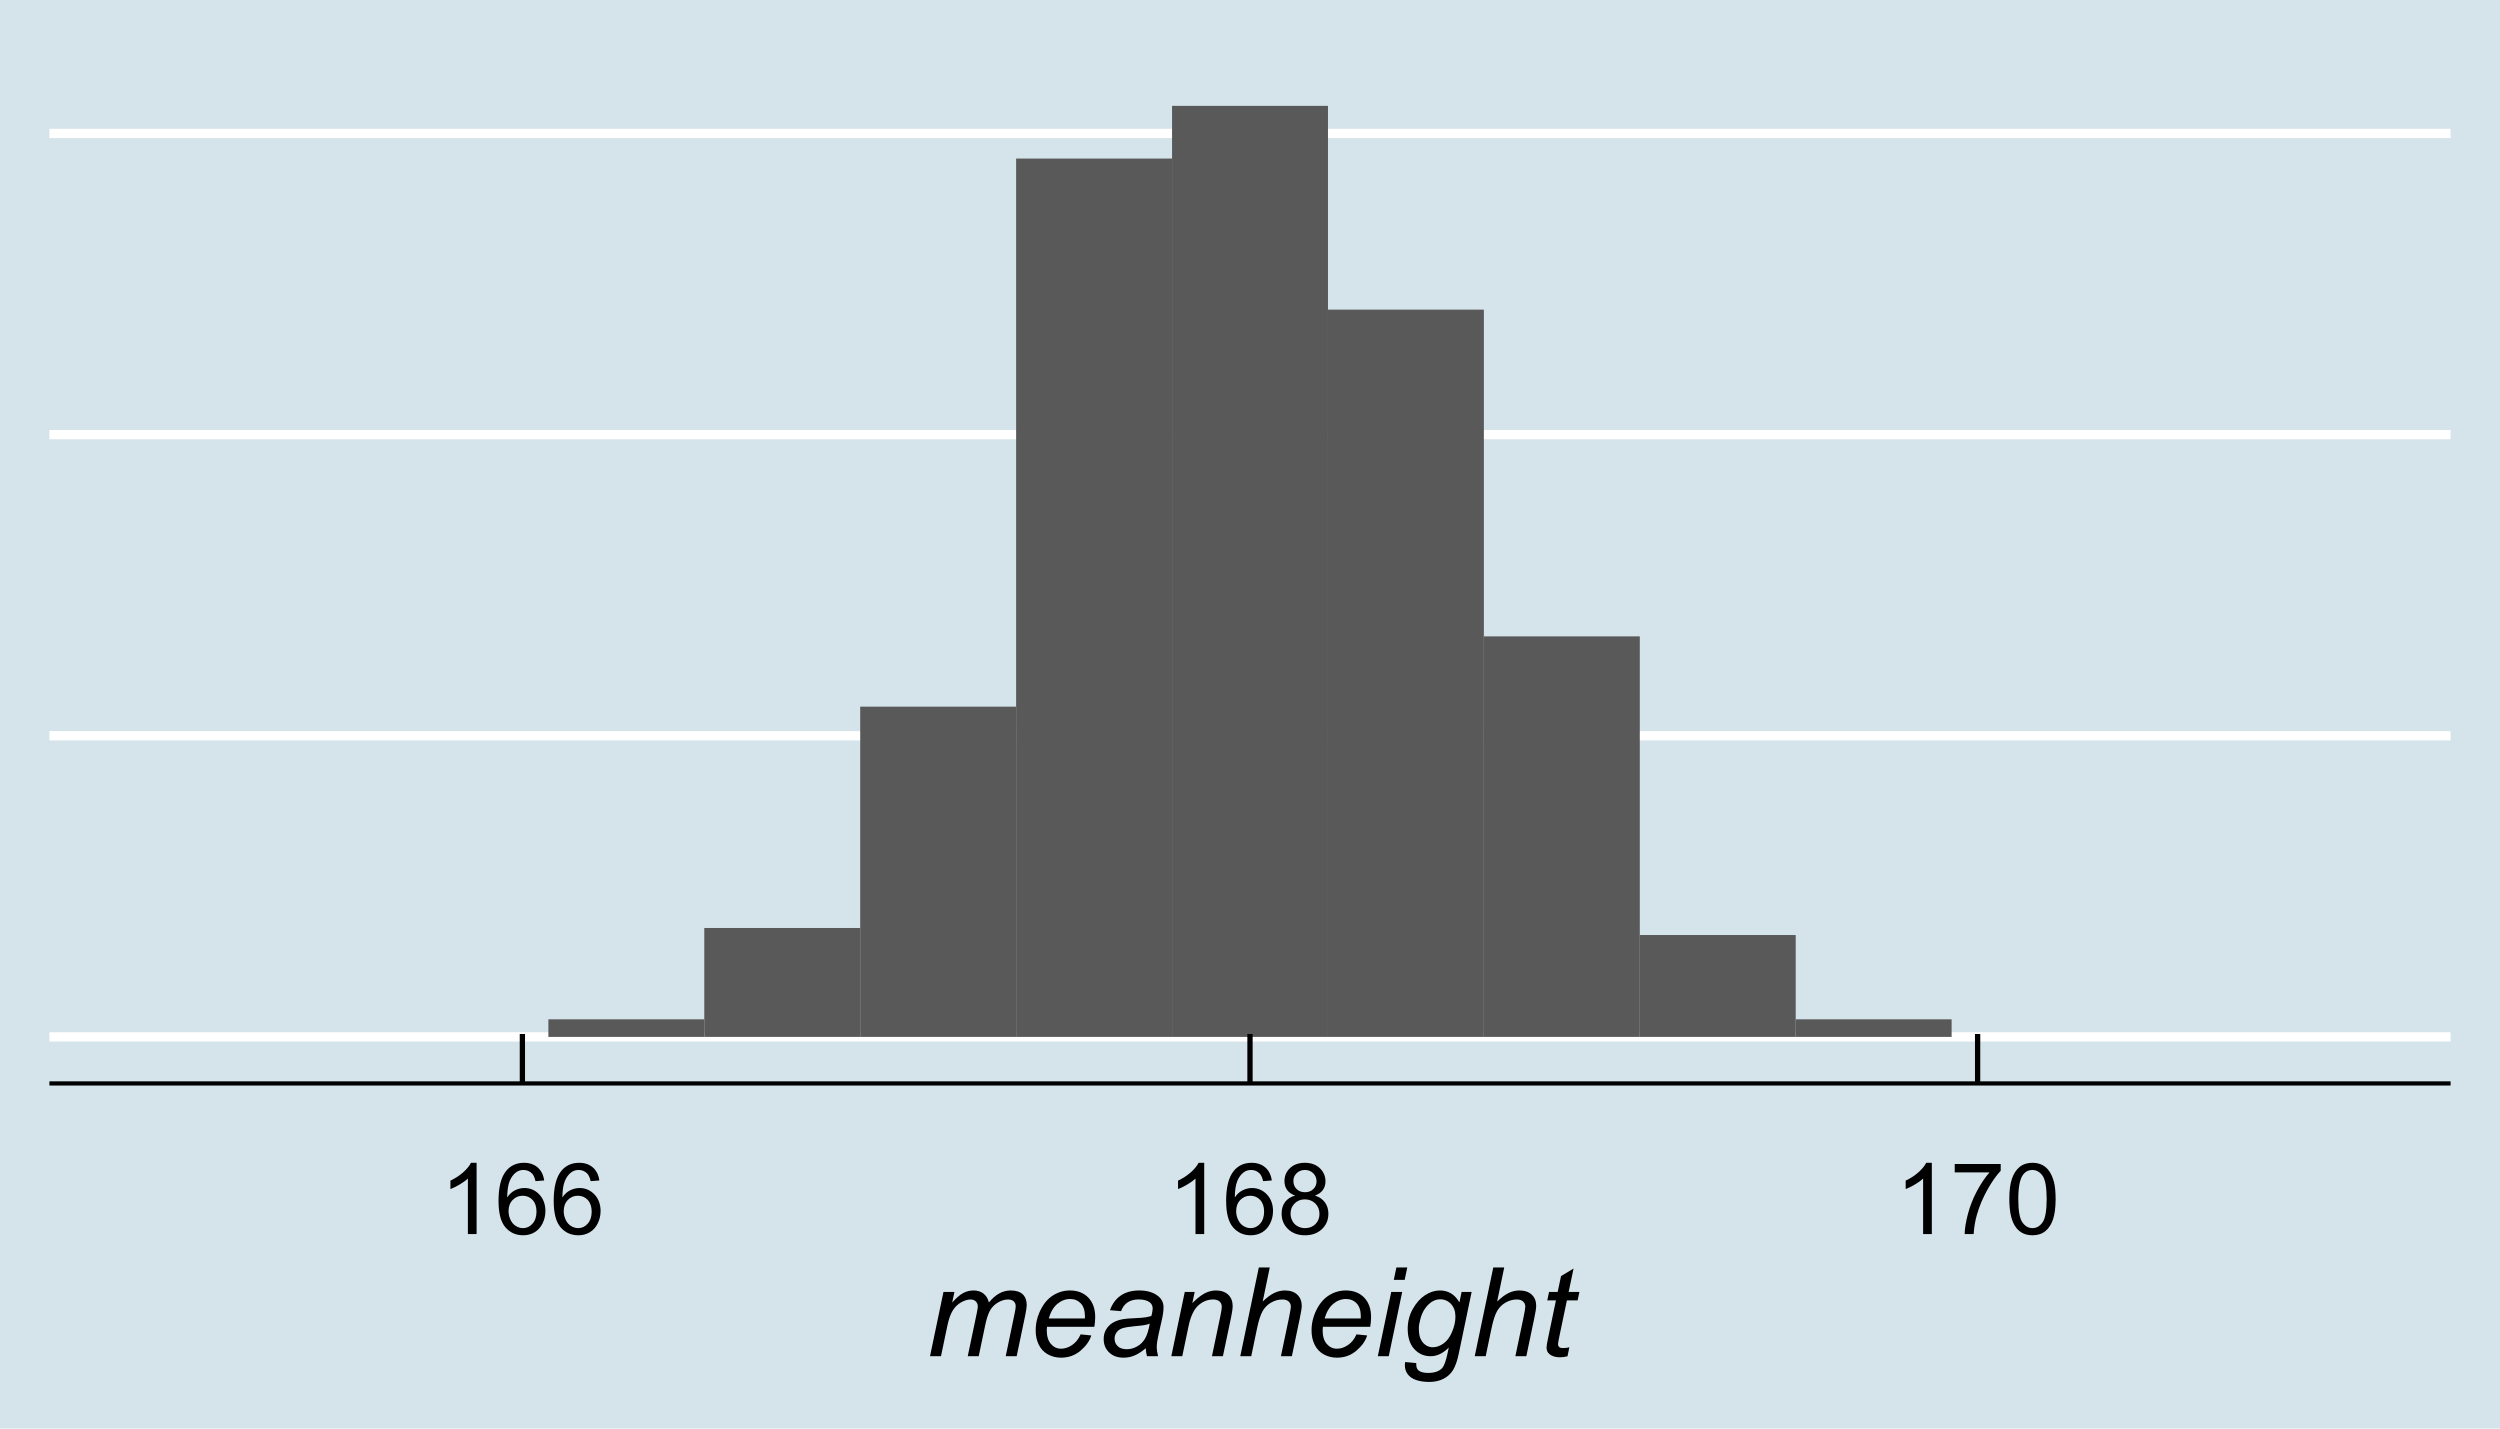
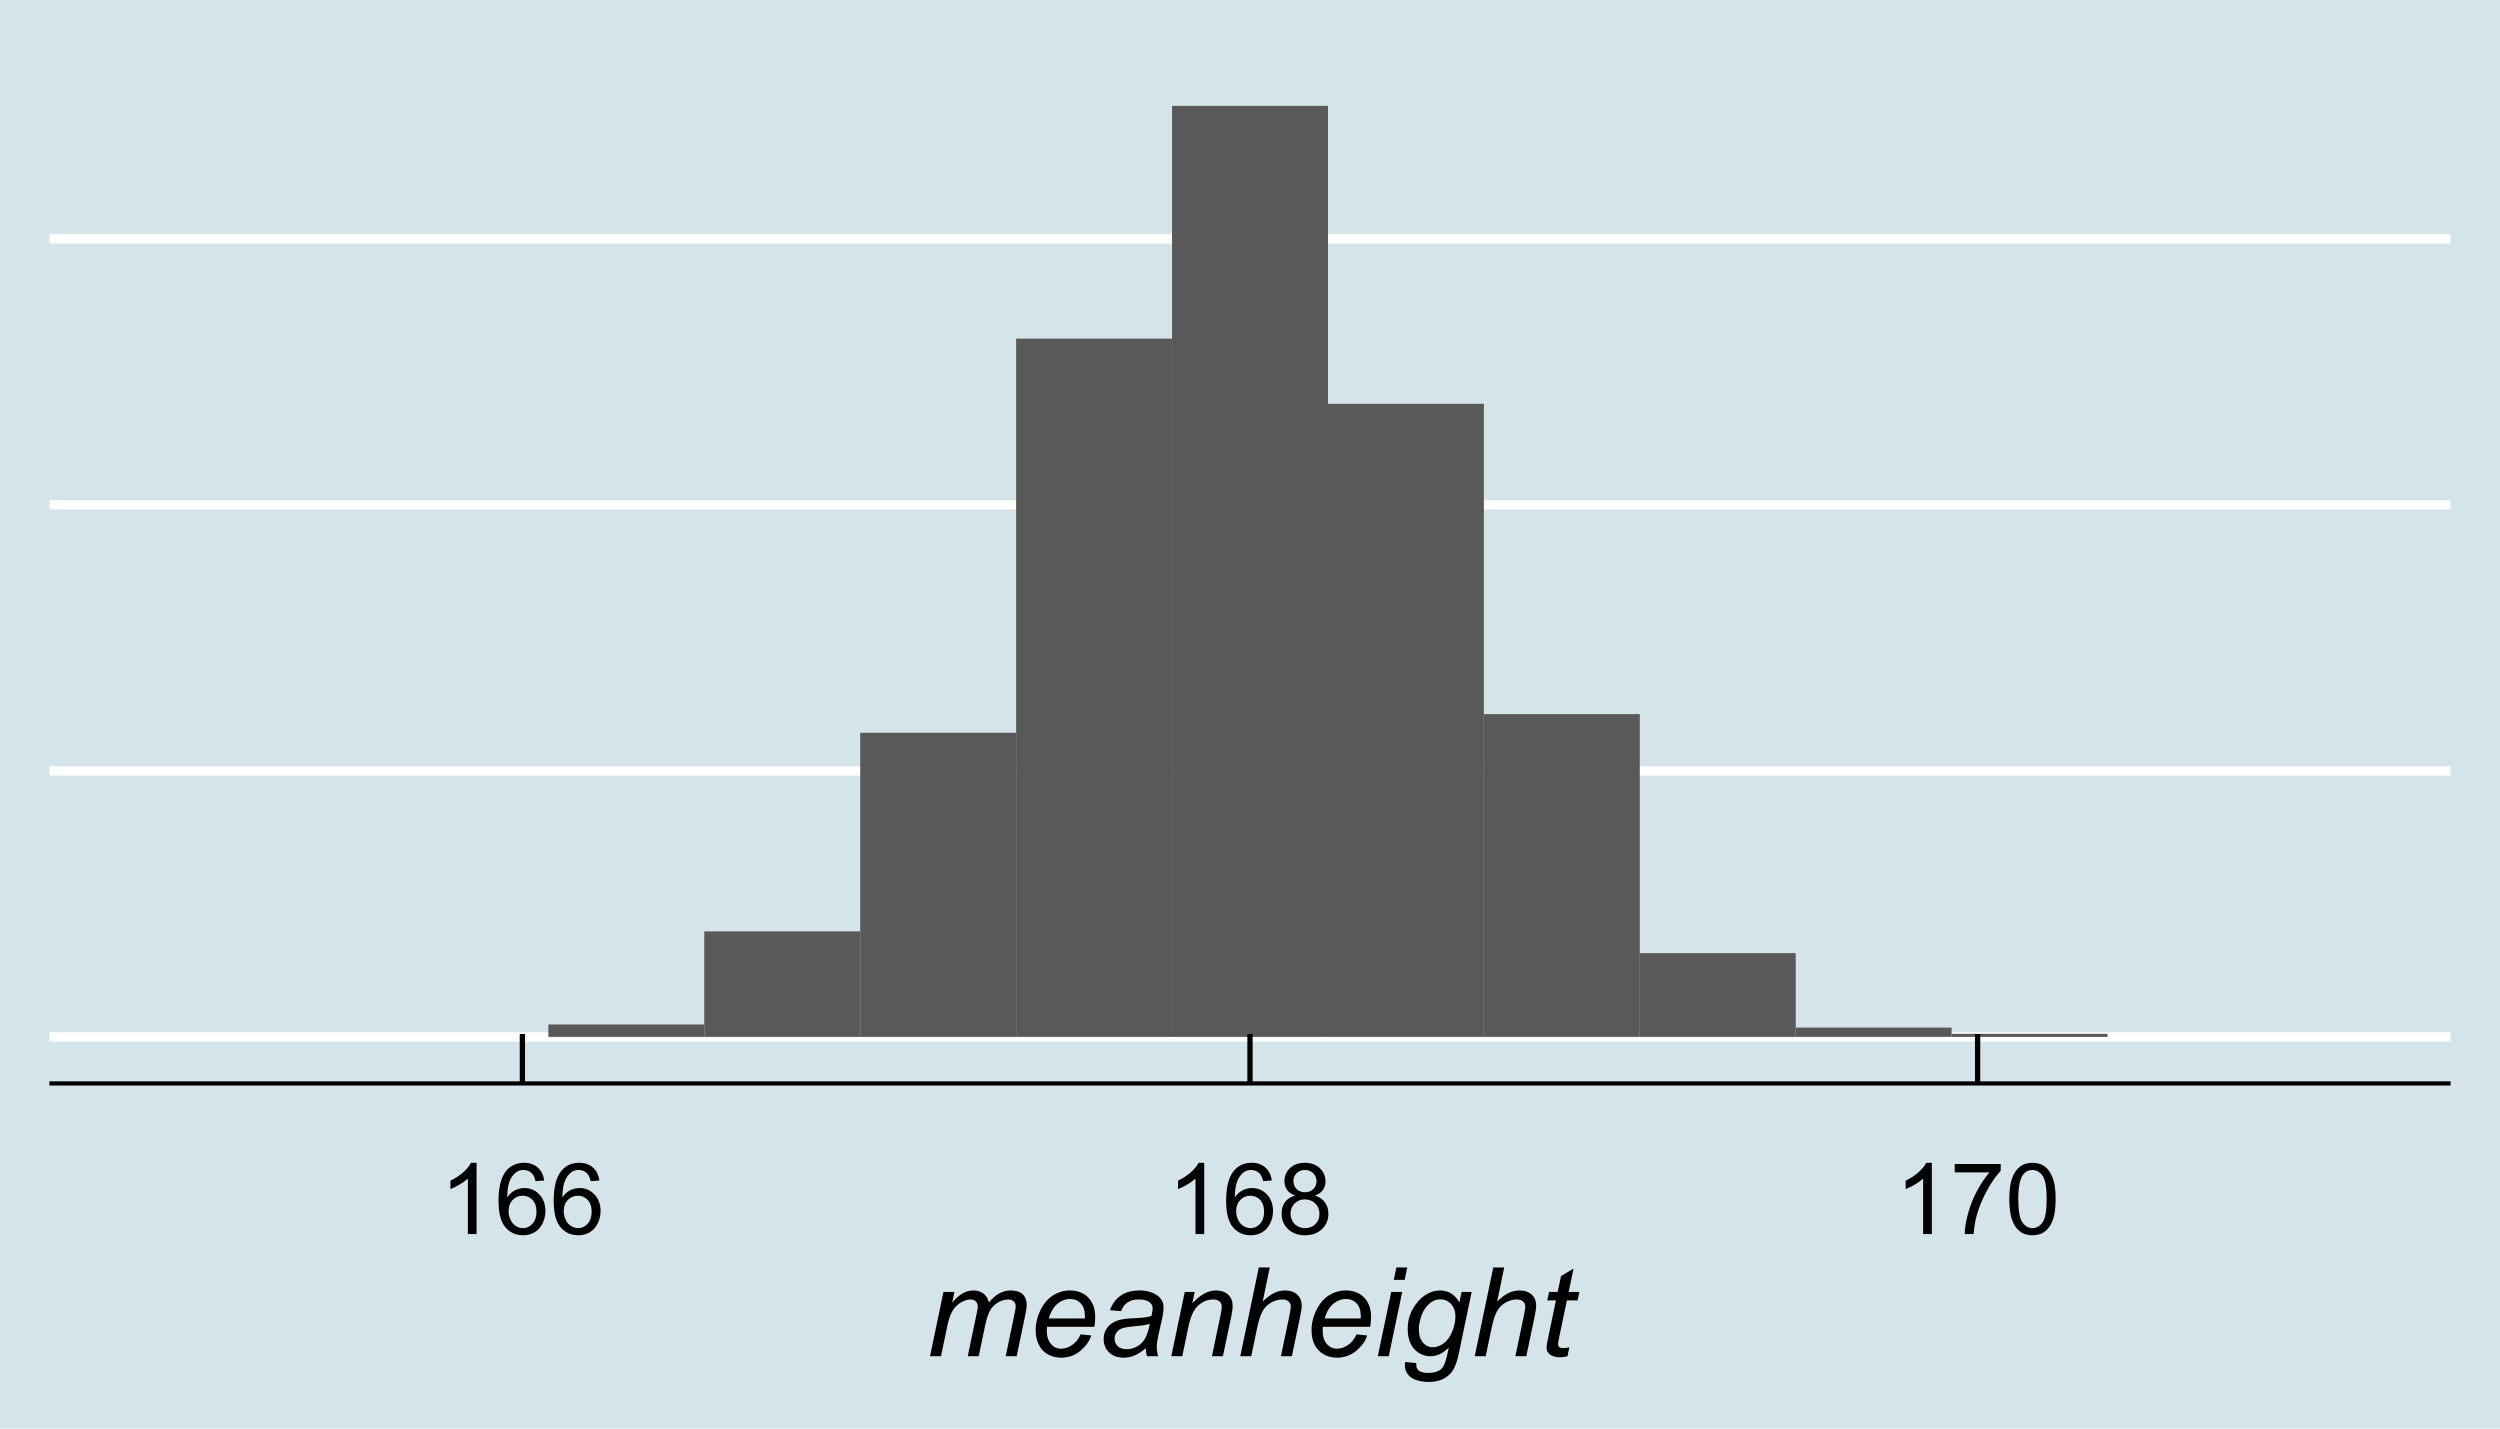
<svg xmlns="http://www.w3.org/2000/svg" xmlns:xlink="http://www.w3.org/1999/xlink" width="504pt" height="288pt" viewBox="0 0 504 288" version="1.1">
  <defs>
    <g>
      <symbol overflow="visible" id="glyph0-0">
        <path style="stroke:none;" d="M 2.5 0 L 2.5 -12.5 L 12.5 -12.5 L 12.5 0 Z M 2.812 -0.312 L 12.188 -0.312 L 12.188 -12.188 L 2.812 -12.188 Z M 2.812 -0.312 " />
      </symbol>
      <symbol overflow="visible" id="glyph0-1">
        <path style="stroke:none;" d="M 7.453 0 L 5.695 0 L 5.695 -11.203 C 5.27 -10.797 4.711 -10.391 4.027 -9.988 C 3.34 -9.582 2.727 -9.281 2.18 -9.082 L 2.18 -10.781 C 3.16 -11.242 4.016 -11.801 4.754 -12.461 C 5.488 -13.113 6.012 -13.75 6.32 -14.375 L 7.453 -14.375 Z M 7.453 0 " />
      </symbol>
      <symbol overflow="visible" id="glyph0-2">
        <path style="stroke:none;" d="M 9.953 -10.812 L 8.203 -10.672 C 8.047 -11.359 7.824 -11.863 7.539 -12.18 C 7.062 -12.676 6.477 -12.926 5.781 -12.93 C 5.219 -12.926 4.727 -12.77 4.305 -12.461 C 3.75 -12.055 3.312 -11.465 2.996 -10.691 C 2.676 -9.914 2.512 -8.812 2.5 -7.383 C 2.918 -8.027 3.434 -8.504 4.051 -8.82 C 4.66 -9.129 5.305 -9.285 5.977 -9.289 C 7.148 -9.285 8.145 -8.855 8.969 -7.992 C 9.789 -7.129 10.199 -6.012 10.203 -4.648 C 10.199 -3.746 10.008 -2.91 9.621 -2.141 C 9.234 -1.367 8.703 -0.777 8.027 -0.371 C 7.348 0.039 6.578 0.238 5.723 0.242 C 4.254 0.238 3.059 -0.297 2.137 -1.371 C 1.211 -2.449 0.75 -4.223 0.75 -6.699 C 0.75 -9.465 1.262 -11.477 2.285 -12.734 C 3.176 -13.824 4.375 -14.371 5.891 -14.375 C 7.012 -14.371 7.934 -14.055 8.656 -13.426 C 9.371 -12.793 9.805 -11.922 9.953 -10.812 Z M 2.773 -4.641 C 2.77 -4.031 2.898 -3.449 3.16 -2.898 C 3.414 -2.344 3.773 -1.922 4.238 -1.637 C 4.695 -1.344 5.184 -1.199 5.695 -1.203 C 6.434 -1.199 7.07 -1.5 7.605 -2.102 C 8.137 -2.699 8.402 -3.512 8.406 -4.539 C 8.402 -5.527 8.141 -6.309 7.617 -6.879 C 7.09 -7.449 6.426 -7.734 5.625 -7.734 C 4.828 -7.734 4.152 -7.449 3.602 -6.879 C 3.047 -6.309 2.77 -5.562 2.773 -4.641 Z M 2.773 -4.641 " />
      </symbol>
      <symbol overflow="visible" id="glyph0-3">
        <path style="stroke:none;" d="M 3.535 -7.766 C 2.801 -8.027 2.262 -8.41 1.914 -8.906 C 1.559 -9.398 1.383 -9.988 1.387 -10.684 C 1.383 -11.723 1.758 -12.598 2.508 -13.309 C 3.258 -14.016 4.254 -14.371 5.5 -14.375 C 6.746 -14.371 7.75 -14.008 8.516 -13.285 C 9.273 -12.555 9.656 -11.672 9.656 -10.633 C 9.656 -9.969 9.48 -9.391 9.133 -8.902 C 8.785 -8.406 8.258 -8.027 7.547 -7.766 C 8.426 -7.477 9.094 -7.016 9.555 -6.379 C 10.012 -5.738 10.242 -4.977 10.242 -4.094 C 10.242 -2.867 9.809 -1.84 8.945 -1.008 C 8.078 -0.176 6.938 0.238 5.527 0.242 C 4.109 0.238 2.973 -0.176 2.109 -1.012 C 1.242 -1.844 0.809 -2.887 0.812 -4.141 C 0.809 -5.07 1.043 -5.852 1.52 -6.48 C 1.988 -7.105 2.66 -7.531 3.535 -7.766 Z M 3.184 -10.742 C 3.18 -10.062 3.398 -9.512 3.836 -9.082 C 4.27 -8.652 4.836 -8.438 5.539 -8.438 C 6.211 -8.438 6.766 -8.648 7.203 -9.078 C 7.633 -9.5 7.852 -10.023 7.852 -10.645 C 7.852 -11.285 7.629 -11.828 7.184 -12.27 C 6.738 -12.707 6.18 -12.926 5.516 -12.93 C 4.844 -12.926 4.289 -12.711 3.848 -12.285 C 3.402 -11.852 3.18 -11.336 3.184 -10.742 Z M 2.617 -4.133 C 2.613 -3.625 2.73 -3.141 2.973 -2.676 C 3.207 -2.203 3.562 -1.84 4.031 -1.586 C 4.5 -1.328 5.004 -1.199 5.547 -1.203 C 6.383 -1.199 7.074 -1.469 7.625 -2.012 C 8.168 -2.547 8.441 -3.234 8.445 -4.07 C 8.441 -4.918 8.16 -5.617 7.602 -6.172 C 7.035 -6.719 6.332 -6.996 5.488 -7 C 4.66 -6.996 3.977 -6.723 3.434 -6.18 C 2.887 -5.629 2.613 -4.945 2.617 -4.133 Z M 2.617 -4.133 " />
      </symbol>
      <symbol overflow="visible" id="glyph0-4">
        <path style="stroke:none;" d="M 0.945 -12.441 L 0.945 -14.133 L 10.215 -14.133 L 10.215 -12.766 C 9.301 -11.793 8.398 -10.504 7.504 -8.895 C 6.609 -7.285 5.918 -5.633 5.43 -3.938 C 5.074 -2.738 4.852 -1.426 4.758 0 L 2.949 0 C 2.965 -1.125 3.188 -2.484 3.613 -4.082 C 4.035 -5.676 4.641 -7.215 5.434 -8.695 C 6.223 -10.176 7.066 -11.422 7.961 -12.441 Z M 0.945 -12.441 " />
      </symbol>
      <symbol overflow="visible" id="glyph0-5">
        <path style="stroke:none;" d="M 0.828 -7.062 C 0.824 -8.75 1 -10.113 1.352 -11.148 C 1.699 -12.176 2.219 -12.973 2.906 -13.535 C 3.594 -14.094 4.457 -14.371 5.5 -14.375 C 6.262 -14.371 6.934 -14.219 7.52 -13.91 C 8.098 -13.598 8.578 -13.148 8.957 -12.57 C 9.332 -11.984 9.629 -11.277 9.844 -10.441 C 10.055 -9.605 10.16 -8.477 10.164 -7.062 C 10.16 -5.375 9.988 -4.02 9.648 -2.992 C 9.301 -1.957 8.785 -1.16 8.102 -0.602 C 7.41 -0.039 6.543 0.238 5.5 0.242 C 4.117 0.238 3.031 -0.254 2.246 -1.242 C 1.297 -2.43 0.824 -4.367 0.828 -7.062 Z M 2.637 -7.062 C 2.637 -4.707 2.91 -3.145 3.461 -2.367 C 4.012 -1.59 4.691 -1.199 5.5 -1.203 C 6.305 -1.199 6.984 -1.59 7.535 -2.375 C 8.082 -3.152 8.355 -4.715 8.359 -7.062 C 8.355 -9.414 8.082 -10.98 7.535 -11.758 C 6.984 -12.531 6.297 -12.918 5.477 -12.922 C 4.668 -12.918 4.023 -12.578 3.547 -11.895 C 2.938 -11.02 2.637 -9.406 2.637 -7.062 Z M 2.637 -7.062 " />
      </symbol>
      <symbol overflow="visible" id="glyph1-0">
        <path style="stroke:none;" d="M 3.125 0 L 3.125 -15.625 L 15.625 -15.625 L 15.625 0 Z M 3.516 -0.391 L 15.234 -0.391 L 15.234 -15.234 L 3.516 -15.234 Z M 3.516 -0.391 " />
      </symbol>
      <symbol overflow="visible" id="glyph1-1">
        <path style="stroke:none;" d="M 0.816 0 L 3.527 -12.965 L 5.738 -12.965 L 5.285 -10.828 C 6.105 -11.746 6.84 -12.379 7.488 -12.73 C 8.137 -13.078 8.836 -13.254 9.594 -13.258 C 10.398 -13.254 11.074 -13.039 11.613 -12.617 C 12.152 -12.188 12.508 -11.594 12.684 -10.828 C 13.34 -11.641 14.031 -12.246 14.762 -12.652 C 15.488 -13.051 16.258 -13.254 17.066 -13.258 C 18.145 -13.254 18.957 -12.996 19.5 -12.488 C 20.039 -11.973 20.309 -11.254 20.312 -10.328 C 20.309 -9.926 20.215 -9.266 20.031 -8.352 L 18.285 0 L 16.078 0 L 17.859 -8.57 C 18.012 -9.266 18.086 -9.766 18.09 -10.07 C 18.086 -10.492 17.953 -10.824 17.688 -11.07 C 17.418 -11.312 17.039 -11.438 16.555 -11.438 C 15.891 -11.438 15.219 -11.238 14.535 -10.84 C 13.852 -10.441 13.32 -9.918 12.945 -9.27 C 12.562 -8.621 12.23 -7.625 11.949 -6.285 L 10.633 0 L 8.422 0 L 10.254 -8.754 C 10.383 -9.348 10.445 -9.77 10.449 -10.023 C 10.445 -10.441 10.312 -10.781 10.051 -11.047 C 9.785 -11.305 9.441 -11.438 9.02 -11.438 C 8.391 -11.438 7.734 -11.238 7.051 -10.84 C 6.359 -10.441 5.801 -9.883 5.371 -9.172 C 4.938 -8.457 4.582 -7.445 4.309 -6.129 L 3.027 0 Z M 0.816 0 " />
      </symbol>
      <symbol overflow="visible" id="glyph1-2">
        <path style="stroke:none;" d="M 10.352 -4.406 L 12.5 -4.188 C 12.188 -3.117 11.477 -2.102 10.367 -1.145 C 9.254 -0.184 7.934 0.293 6.398 0.293 C 5.438 0.293 4.555 0.074 3.754 -0.371 C 2.949 -0.812 2.34 -1.461 1.922 -2.309 C 1.5 -3.152 1.289 -4.113 1.293 -5.199 C 1.289 -6.613 1.617 -7.988 2.273 -9.32 C 2.93 -10.648 3.777 -11.637 4.82 -12.285 C 5.859 -12.93 6.988 -13.254 8.203 -13.258 C 9.75 -13.254 10.984 -12.773 11.906 -11.816 C 12.828 -10.852 13.289 -9.543 13.293 -7.887 C 13.289 -7.25 13.23 -6.598 13.121 -5.934 L 3.578 -5.934 C 3.543 -5.68 3.527 -5.453 3.527 -5.25 C 3.527 -4.035 3.805 -3.109 4.363 -2.473 C 4.918 -1.832 5.602 -1.512 6.41 -1.516 C 7.164 -1.512 7.906 -1.758 8.641 -2.258 C 9.371 -2.75 9.941 -3.469 10.352 -4.406 Z M 3.93 -7.617 L 11.207 -7.617 C 11.211 -7.844 11.215 -8.004 11.219 -8.105 C 11.215 -9.207 10.938 -10.055 10.387 -10.648 C 9.832 -11.234 9.121 -11.531 8.25 -11.535 C 7.305 -11.531 6.441 -11.207 5.668 -10.559 C 4.887 -9.906 4.309 -8.926 3.93 -7.617 Z M 3.93 -7.617 " />
      </symbol>
      <symbol overflow="visible" id="glyph1-3">
        <path style="stroke:none;" d="M 9.57 -1.609 C 8.801 -0.949 8.066 -0.469 7.359 -0.164 C 6.648 0.141 5.891 0.293 5.09 0.293 C 3.891 0.293 2.926 -0.059 2.195 -0.762 C 1.461 -1.465 1.094 -2.367 1.098 -3.469 C 1.094 -4.191 1.258 -4.832 1.59 -5.391 C 1.918 -5.945 2.355 -6.391 2.902 -6.73 C 3.445 -7.066 4.113 -7.309 4.906 -7.457 C 5.398 -7.555 6.34 -7.633 7.73 -7.691 C 9.113 -7.746 10.109 -7.891 10.719 -8.129 C 10.883 -8.727 10.969 -9.23 10.973 -9.633 C 10.969 -10.141 10.781 -10.543 10.414 -10.84 C 9.898 -11.246 9.152 -11.449 8.168 -11.449 C 7.238 -11.449 6.477 -11.242 5.887 -10.832 C 5.297 -10.422 4.867 -9.84 4.602 -9.082 L 2.367 -9.277 C 2.82 -10.559 3.543 -11.543 4.535 -12.23 C 5.523 -12.91 6.77 -13.254 8.277 -13.258 C 9.875 -13.254 11.145 -12.871 12.086 -12.109 C 12.801 -11.535 13.16 -10.793 13.16 -9.887 C 13.16 -9.191 13.059 -8.391 12.855 -7.484 L 12.133 -4.262 C 11.902 -3.23 11.789 -2.398 11.793 -1.758 C 11.789 -1.352 11.879 -0.766 12.062 0 L 9.828 0 C 9.703 -0.422 9.617 -0.957 9.57 -1.609 Z M 10.387 -6.566 C 10.078 -6.441 9.746 -6.348 9.395 -6.285 C 9.035 -6.219 8.445 -6.148 7.617 -6.078 C 6.328 -5.961 5.418 -5.816 4.895 -5.645 C 4.363 -5.465 3.965 -5.188 3.699 -4.809 C 3.426 -4.422 3.293 -4 3.297 -3.539 C 3.293 -2.922 3.508 -2.41 3.938 -2.012 C 4.363 -1.609 4.969 -1.41 5.762 -1.414 C 6.488 -1.41 7.191 -1.605 7.871 -1.992 C 8.543 -2.379 9.078 -2.918 9.473 -3.613 C 9.859 -4.305 10.164 -5.289 10.387 -6.566 Z M 10.387 -6.566 " />
      </symbol>
      <symbol overflow="visible" id="glyph1-4">
        <path style="stroke:none;" d="M 0.828 0 L 3.539 -12.965 L 5.543 -12.965 L 5.066 -10.707 C 5.934 -11.59 6.746 -12.238 7.504 -12.645 C 8.258 -13.051 9.031 -13.254 9.828 -13.258 C 10.875 -13.254 11.699 -12.969 12.297 -12.402 C 12.895 -11.828 13.195 -11.066 13.195 -10.121 C 13.195 -9.637 13.09 -8.879 12.879 -7.848 L 11.23 0 L 9.02 0 L 10.742 -8.215 C 10.91 -9.012 10.996 -9.602 11 -9.984 C 10.996 -10.414 10.848 -10.762 10.555 -11.035 C 10.254 -11.301 9.824 -11.438 9.266 -11.438 C 8.133 -11.438 7.125 -11.027 6.242 -10.215 C 5.355 -9.398 4.707 -8.004 4.297 -6.031 L 3.039 0 Z M 0.828 0 " />
      </symbol>
      <symbol overflow="visible" id="glyph1-5">
        <path style="stroke:none;" d="M 0.828 0 L 4.566 -17.895 L 6.773 -17.895 L 5.348 -11.023 C 6.164 -11.816 6.93 -12.391 7.641 -12.738 C 8.348 -13.082 9.074 -13.254 9.828 -13.258 C 10.898 -13.254 11.734 -12.969 12.328 -12.406 C 12.922 -11.836 13.219 -11.09 13.219 -10.168 C 13.219 -9.707 13.086 -8.871 12.828 -7.652 L 11.23 0 L 9.02 0 L 10.668 -7.848 C 10.902 -8.984 11.02 -9.703 11.023 -9.996 C 11.02 -10.418 10.875 -10.762 10.582 -11.035 C 10.289 -11.301 9.863 -11.438 9.312 -11.438 C 8.512 -11.438 7.754 -11.227 7.031 -10.809 C 6.305 -10.387 5.734 -9.812 5.328 -9.086 C 4.914 -8.355 4.539 -7.184 4.199 -5.566 L 3.039 0 Z M 0.828 0 " />
      </symbol>
      <symbol overflow="visible" id="glyph1-6">
        <path style="stroke:none;" d="M 3.969 -15.395 L 4.492 -17.895 L 6.688 -17.895 L 6.164 -15.395 Z M 0.746 0 L 3.453 -12.965 L 5.664 -12.965 L 2.953 0 Z M 0.746 0 " />
      </symbol>
      <symbol overflow="visible" id="glyph1-7">
        <path style="stroke:none;" d="M 0.707 1.172 L 2.941 1.379 C 2.926 1.879 2.984 2.258 3.125 2.516 C 3.258 2.766 3.48 2.961 3.785 3.102 C 4.184 3.273 4.699 3.363 5.336 3.367 C 6.668 3.363 7.629 3.02 8.215 2.332 C 8.598 1.867 8.949 0.859 9.277 -0.695 L 9.496 -1.746 C 8.348 -0.582 7.129 0 5.836 0 C 4.523 0 3.426 -0.48 2.543 -1.445 C 1.66 -2.41 1.219 -3.777 1.219 -5.543 C 1.219 -6.996 1.566 -8.332 2.262 -9.559 C 2.957 -10.777 3.785 -11.699 4.746 -12.324 C 5.707 -12.941 6.695 -13.254 7.715 -13.258 C 9.414 -13.254 10.723 -12.449 11.645 -10.84 L 12.086 -12.965 L 14.109 -12.965 L 11.5 -0.453 C 11.211 0.922 10.836 1.988 10.375 2.762 C 9.91 3.527 9.266 4.125 8.441 4.551 C 7.613 4.973 6.66 5.184 5.578 5.188 C 4.535 5.184 3.637 5.051 2.887 4.785 C 2.133 4.516 1.57 4.121 1.203 3.605 C 0.828 3.086 0.645 2.496 0.648 1.832 C 0.645 1.625 0.664 1.406 0.707 1.172 Z M 3.469 -5.738 C 3.469 -4.848 3.551 -4.18 3.723 -3.734 C 3.965 -3.105 4.312 -2.629 4.766 -2.301 C 5.215 -1.969 5.719 -1.805 6.273 -1.805 C 6.996 -1.805 7.715 -2.059 8.434 -2.566 C 9.145 -3.074 9.727 -3.859 10.172 -4.93 C 10.617 -5.992 10.84 -7.012 10.84 -7.984 C 10.84 -9.047 10.543 -9.895 9.953 -10.527 C 9.363 -11.156 8.633 -11.473 7.766 -11.477 C 7.223 -11.473 6.703 -11.328 6.199 -11.043 C 5.695 -10.75 5.223 -10.309 4.789 -9.723 C 4.352 -9.129 4.023 -8.422 3.801 -7.602 C 3.578 -6.777 3.469 -6.156 3.469 -5.738 Z M 3.469 -5.738 " />
      </symbol>
      <symbol overflow="visible" id="glyph1-8">
        <path style="stroke:none;" d="M 5.992 -1.793 L 5.629 0.012 C 5.098 0.148 4.586 0.215 4.09 0.219 C 3.207 0.215 2.504 0.004 1.988 -0.426 C 1.594 -0.75 1.398 -1.195 1.402 -1.758 C 1.398 -2.039 1.508 -2.691 1.723 -3.723 L 3.297 -11.254 L 1.551 -11.254 L 1.906 -12.965 L 3.648 -12.965 L 4.32 -16.148 L 6.848 -17.676 L 5.859 -12.965 L 8.031 -12.965 L 7.664 -11.254 L 5.504 -11.254 L 4.004 -4.09 C 3.812 -3.176 3.719 -2.629 3.723 -2.453 C 3.719 -2.191 3.797 -1.992 3.949 -1.855 C 4.098 -1.715 4.344 -1.645 4.688 -1.648 C 5.176 -1.645 5.609 -1.695 5.992 -1.793 Z M 5.992 -1.793 " />
      </symbol>
    </g>
    <clipPath id="clip1">
      <path d="M 9.961 208 L 494.035 208 L 494.035 210 L 9.961 210 Z M 9.961 208 " />
    </clipPath>
    <clipPath id="clip2">
-       <path d="M 9.961 147 L 494.035 147 L 494.035 150 L 9.961 150 Z M 9.961 147 " />
+       <path d="M 9.961 154 L 494.035 154 L 494.035 157 L 9.961 157 Z M 9.961 154 " />
    </clipPath>
    <clipPath id="clip3">
-       <path d="M 9.961 86 L 494.035 86 L 494.035 89 L 9.961 89 Z M 9.961 86 " />
+       <path d="M 9.961 100 L 494.035 100 L 494.035 103 L 9.961 103 Z M 9.961 100 " />
    </clipPath>
    <clipPath id="clip4">
-       <path d="M 9.961 25 L 494.035 25 L 494.035 28 L 9.961 28 Z M 9.961 25 " />
+       <path d="M 9.961 47 L 494.035 47 L 494.035 50 L 9.961 50 Z M 9.961 47 " />
    </clipPath>
  </defs>
  <g id="surface44">
    <rect x="0" y="0" width="504" height="288" style="fill:rgb(100%,100%,100%);fill-opacity:1;stroke:none;" />
    <rect x="0" y="0" width="504" height="288" style="fill:rgb(83.529%,89.412%,92.157%);fill-opacity:1;stroke:none;" />
    <g clip-path="url(#clip1)" clip-rule="nonzero">
      <path style="fill:none;stroke-width:1.867;stroke-linecap:butt;stroke-linejoin:round;stroke:rgb(100%,100%,100%);stroke-opacity:1;stroke-miterlimit:10;" d="M 9.961 209.039 L 494.039 209.039 " />
    </g>
    <g clip-path="url(#clip2)" clip-rule="nonzero">
-       <path style="fill:none;stroke-width:1.867;stroke-linecap:butt;stroke-linejoin:round;stroke:rgb(100%,100%,100%);stroke-opacity:1;stroke-miterlimit:10;" d="M 9.961 148.328 L 494.039 148.328 " />
+       <path style="fill:none;stroke-width:1.867;stroke-linecap:butt;stroke-linejoin:round;stroke:rgb(100%,100%,100%);stroke-opacity:1;stroke-miterlimit:10;" d="M 9.961 155.41 L 494.039 155.41 " />
    </g>
    <g clip-path="url(#clip3)" clip-rule="nonzero">
-       <path style="fill:none;stroke-width:1.867;stroke-linecap:butt;stroke-linejoin:round;stroke:rgb(100%,100%,100%);stroke-opacity:1;stroke-miterlimit:10;" d="M 9.961 87.617 L 494.039 87.617 " />
+       <path style="fill:none;stroke-width:1.867;stroke-linecap:butt;stroke-linejoin:round;stroke:rgb(100%,100%,100%);stroke-opacity:1;stroke-miterlimit:10;" d="M 9.961 101.781 L 494.039 101.781 " />
    </g>
    <g clip-path="url(#clip4)" clip-rule="nonzero">
-       <path style="fill:none;stroke-width:1.867;stroke-linecap:butt;stroke-linejoin:round;stroke:rgb(100%,100%,100%);stroke-opacity:1;stroke-miterlimit:10;" d="M 9.961 26.906 L 494.039 26.906 " />
+       <path style="fill:none;stroke-width:1.867;stroke-linecap:butt;stroke-linejoin:round;stroke:rgb(100%,100%,100%);stroke-opacity:1;stroke-miterlimit:10;" d="M 9.961 48.152 L 494.039 48.152 " />
    </g>
-     <path style=" stroke:none;fill-rule:nonzero;fill:rgb(34.902%,34.902%,34.902%);fill-opacity:1;" d="M 110.551 209.039 L 141.984 209.039 L 141.984 205.496 L 110.551 205.496 Z M 110.551 209.039 " />
-     <path style=" stroke:none;fill-rule:nonzero;fill:rgb(34.902%,34.902%,34.902%);fill-opacity:1;" d="M 141.984 209.039 L 173.418 209.039 L 173.418 187.082 L 141.984 187.082 Z M 141.984 209.039 " />
-     <path style=" stroke:none;fill-rule:nonzero;fill:rgb(34.902%,34.902%,34.902%);fill-opacity:1;" d="M 173.418 209.039 L 204.852 209.039 L 204.852 142.461 L 173.418 142.461 Z M 173.418 209.039 " />
-     <path style=" stroke:none;fill-rule:nonzero;fill:rgb(34.902%,34.902%,34.902%);fill-opacity:1;" d="M 204.852 209.039 L 236.285 209.039 L 236.285 31.965 L 204.852 31.965 Z M 204.852 209.039 " />
+     <path style=" stroke:none;fill-rule:nonzero;fill:rgb(34.902%,34.902%,34.902%);fill-opacity:1;" d="M 110.551 209.039 L 141.984 209.039 L 141.984 206.535 L 110.551 206.535 Z M 110.551 209.039 " />
+     <path style=" stroke:none;fill-rule:nonzero;fill:rgb(34.902%,34.902%,34.902%);fill-opacity:1;" d="M 141.984 209.039 L 173.418 209.039 L 173.418 187.766 L 141.984 187.766 Z M 141.984 209.039 " />
+     <path style=" stroke:none;fill-rule:nonzero;fill:rgb(34.902%,34.902%,34.902%);fill-opacity:1;" d="M 173.418 209.039 L 204.852 209.039 L 204.852 147.723 L 173.418 147.723 Z M 173.418 209.039 " />
+     <path style=" stroke:none;fill-rule:nonzero;fill:rgb(34.902%,34.902%,34.902%);fill-opacity:1;" d="M 204.852 209.039 L 236.285 209.039 L 236.285 68.266 L 204.852 68.266 Z M 204.852 209.039 " />
    <path style=" stroke:none;fill-rule:nonzero;fill:rgb(34.902%,34.902%,34.902%);fill-opacity:1;" d="M 236.285 209.039 L 267.719 209.039 L 267.719 21.34 L 236.285 21.34 Z M 236.285 209.039 " />
-     <path style=" stroke:none;fill-rule:nonzero;fill:rgb(34.902%,34.902%,34.902%);fill-opacity:1;" d="M 267.715 209.039 L 299.148 209.039 L 299.148 62.422 L 267.715 62.422 Z M 267.715 209.039 " />
-     <path style=" stroke:none;fill-rule:nonzero;fill:rgb(34.902%,34.902%,34.902%);fill-opacity:1;" d="M 299.148 209.039 L 330.582 209.039 L 330.582 128.293 L 299.148 128.293 Z M 299.148 209.039 " />
-     <path style=" stroke:none;fill-rule:nonzero;fill:rgb(34.902%,34.902%,34.902%);fill-opacity:1;" d="M 330.582 209.039 L 362.016 209.039 L 362.016 188.5 L 330.582 188.5 Z M 330.582 209.039 " />
-     <path style=" stroke:none;fill-rule:nonzero;fill:rgb(34.902%,34.902%,34.902%);fill-opacity:1;" d="M 362.016 209.039 L 393.449 209.039 L 393.449 205.496 L 362.016 205.496 Z M 362.016 209.039 " />
+     <path style=" stroke:none;fill-rule:nonzero;fill:rgb(34.902%,34.902%,34.902%);fill-opacity:1;" d="M 267.715 209.039 L 299.148 209.039 L 299.148 81.406 L 267.715 81.406 Z M 267.715 209.039 " />
+     <path style=" stroke:none;fill-rule:nonzero;fill:rgb(34.902%,34.902%,34.902%);fill-opacity:1;" d="M 299.148 209.039 L 330.582 209.039 L 330.582 143.969 L 299.148 143.969 Z M 299.148 209.039 " />
+     <path style=" stroke:none;fill-rule:nonzero;fill:rgb(34.902%,34.902%,34.902%);fill-opacity:1;" d="M 330.582 209.039 L 362.016 209.039 L 362.016 192.145 L 330.582 192.145 Z M 330.582 209.039 " />
+     <path style=" stroke:none;fill-rule:nonzero;fill:rgb(34.902%,34.902%,34.902%);fill-opacity:1;" d="M 362.016 209.039 L 393.449 209.039 L 393.449 207.16 L 362.016 207.16 Z M 362.016 209.039 " />
+     <path style=" stroke:none;fill-rule:nonzero;fill:rgb(34.902%,34.902%,34.902%);fill-opacity:1;" d="M 393.449 209.039 L 424.883 209.039 L 424.883 208.414 L 393.449 208.414 Z M 393.449 209.039 " />
    <path style="fill:none;stroke-width:0.854;stroke-linecap:butt;stroke-linejoin:round;stroke:rgb(0%,0%,0%);stroke-opacity:1;stroke-miterlimit:10;" d="M 9.961 218.422 L 494.039 218.422 " />
    <path style="fill:none;stroke-width:1.067;stroke-linecap:butt;stroke-linejoin:round;stroke:rgb(0%,0%,0%);stroke-opacity:1;stroke-miterlimit:10;" d="M 105.312 208.461 L 105.312 218.422 " />
    <path style="fill:none;stroke-width:1.067;stroke-linecap:butt;stroke-linejoin:round;stroke:rgb(0%,0%,0%);stroke-opacity:1;stroke-miterlimit:10;" d="M 252 208.461 L 252 218.422 " />
    <path style="fill:none;stroke-width:1.067;stroke-linecap:butt;stroke-linejoin:round;stroke:rgb(0%,0%,0%);stroke-opacity:1;stroke-miterlimit:10;" d="M 398.688 208.461 L 398.688 218.422 " />
    <g style="fill:rgb(0%,0%,0%);fill-opacity:1;">
      <use xlink:href="#glyph0-1" x="88.629" y="248.793" />
      <use xlink:href="#glyph0-2" x="99.752" y="248.793" />
      <use xlink:href="#glyph0-2" x="110.875" y="248.793" />
    </g>
    <g style="fill:rgb(0%,0%,0%);fill-opacity:1;">
      <use xlink:href="#glyph0-1" x="235.316" y="248.793" />
      <use xlink:href="#glyph0-2" x="246.439" y="248.793" />
      <use xlink:href="#glyph0-3" x="257.562" y="248.793" />
    </g>
    <g style="fill:rgb(0%,0%,0%);fill-opacity:1;">
      <use xlink:href="#glyph0-1" x="382.004" y="248.793" />
      <use xlink:href="#glyph0-4" x="393.127" y="248.793" />
      <use xlink:href="#glyph0-5" x="404.25" y="248.793" />
    </g>
    <g style="fill:rgb(0%,0%,0%);fill-opacity:1;">
      <use xlink:href="#glyph1-1" x="186.676" y="273.414" />
      <use xlink:href="#glyph1-2" x="207.501" y="273.414" />
      <use xlink:href="#glyph1-3" x="221.405" y="273.414" />
      <use xlink:href="#glyph1-4" x="235.309" y="273.414" />
      <use xlink:href="#glyph1-5" x="249.212" y="273.414" />
      <use xlink:href="#glyph1-2" x="263.116" y="273.414" />
      <use xlink:href="#glyph1-6" x="277.02" y="273.414" />
      <use xlink:href="#glyph1-7" x="282.574" y="273.414" />
      <use xlink:href="#glyph1-5" x="296.478" y="273.414" />
      <use xlink:href="#glyph1-8" x="310.382" y="273.414" />
    </g>
  </g>
</svg>
